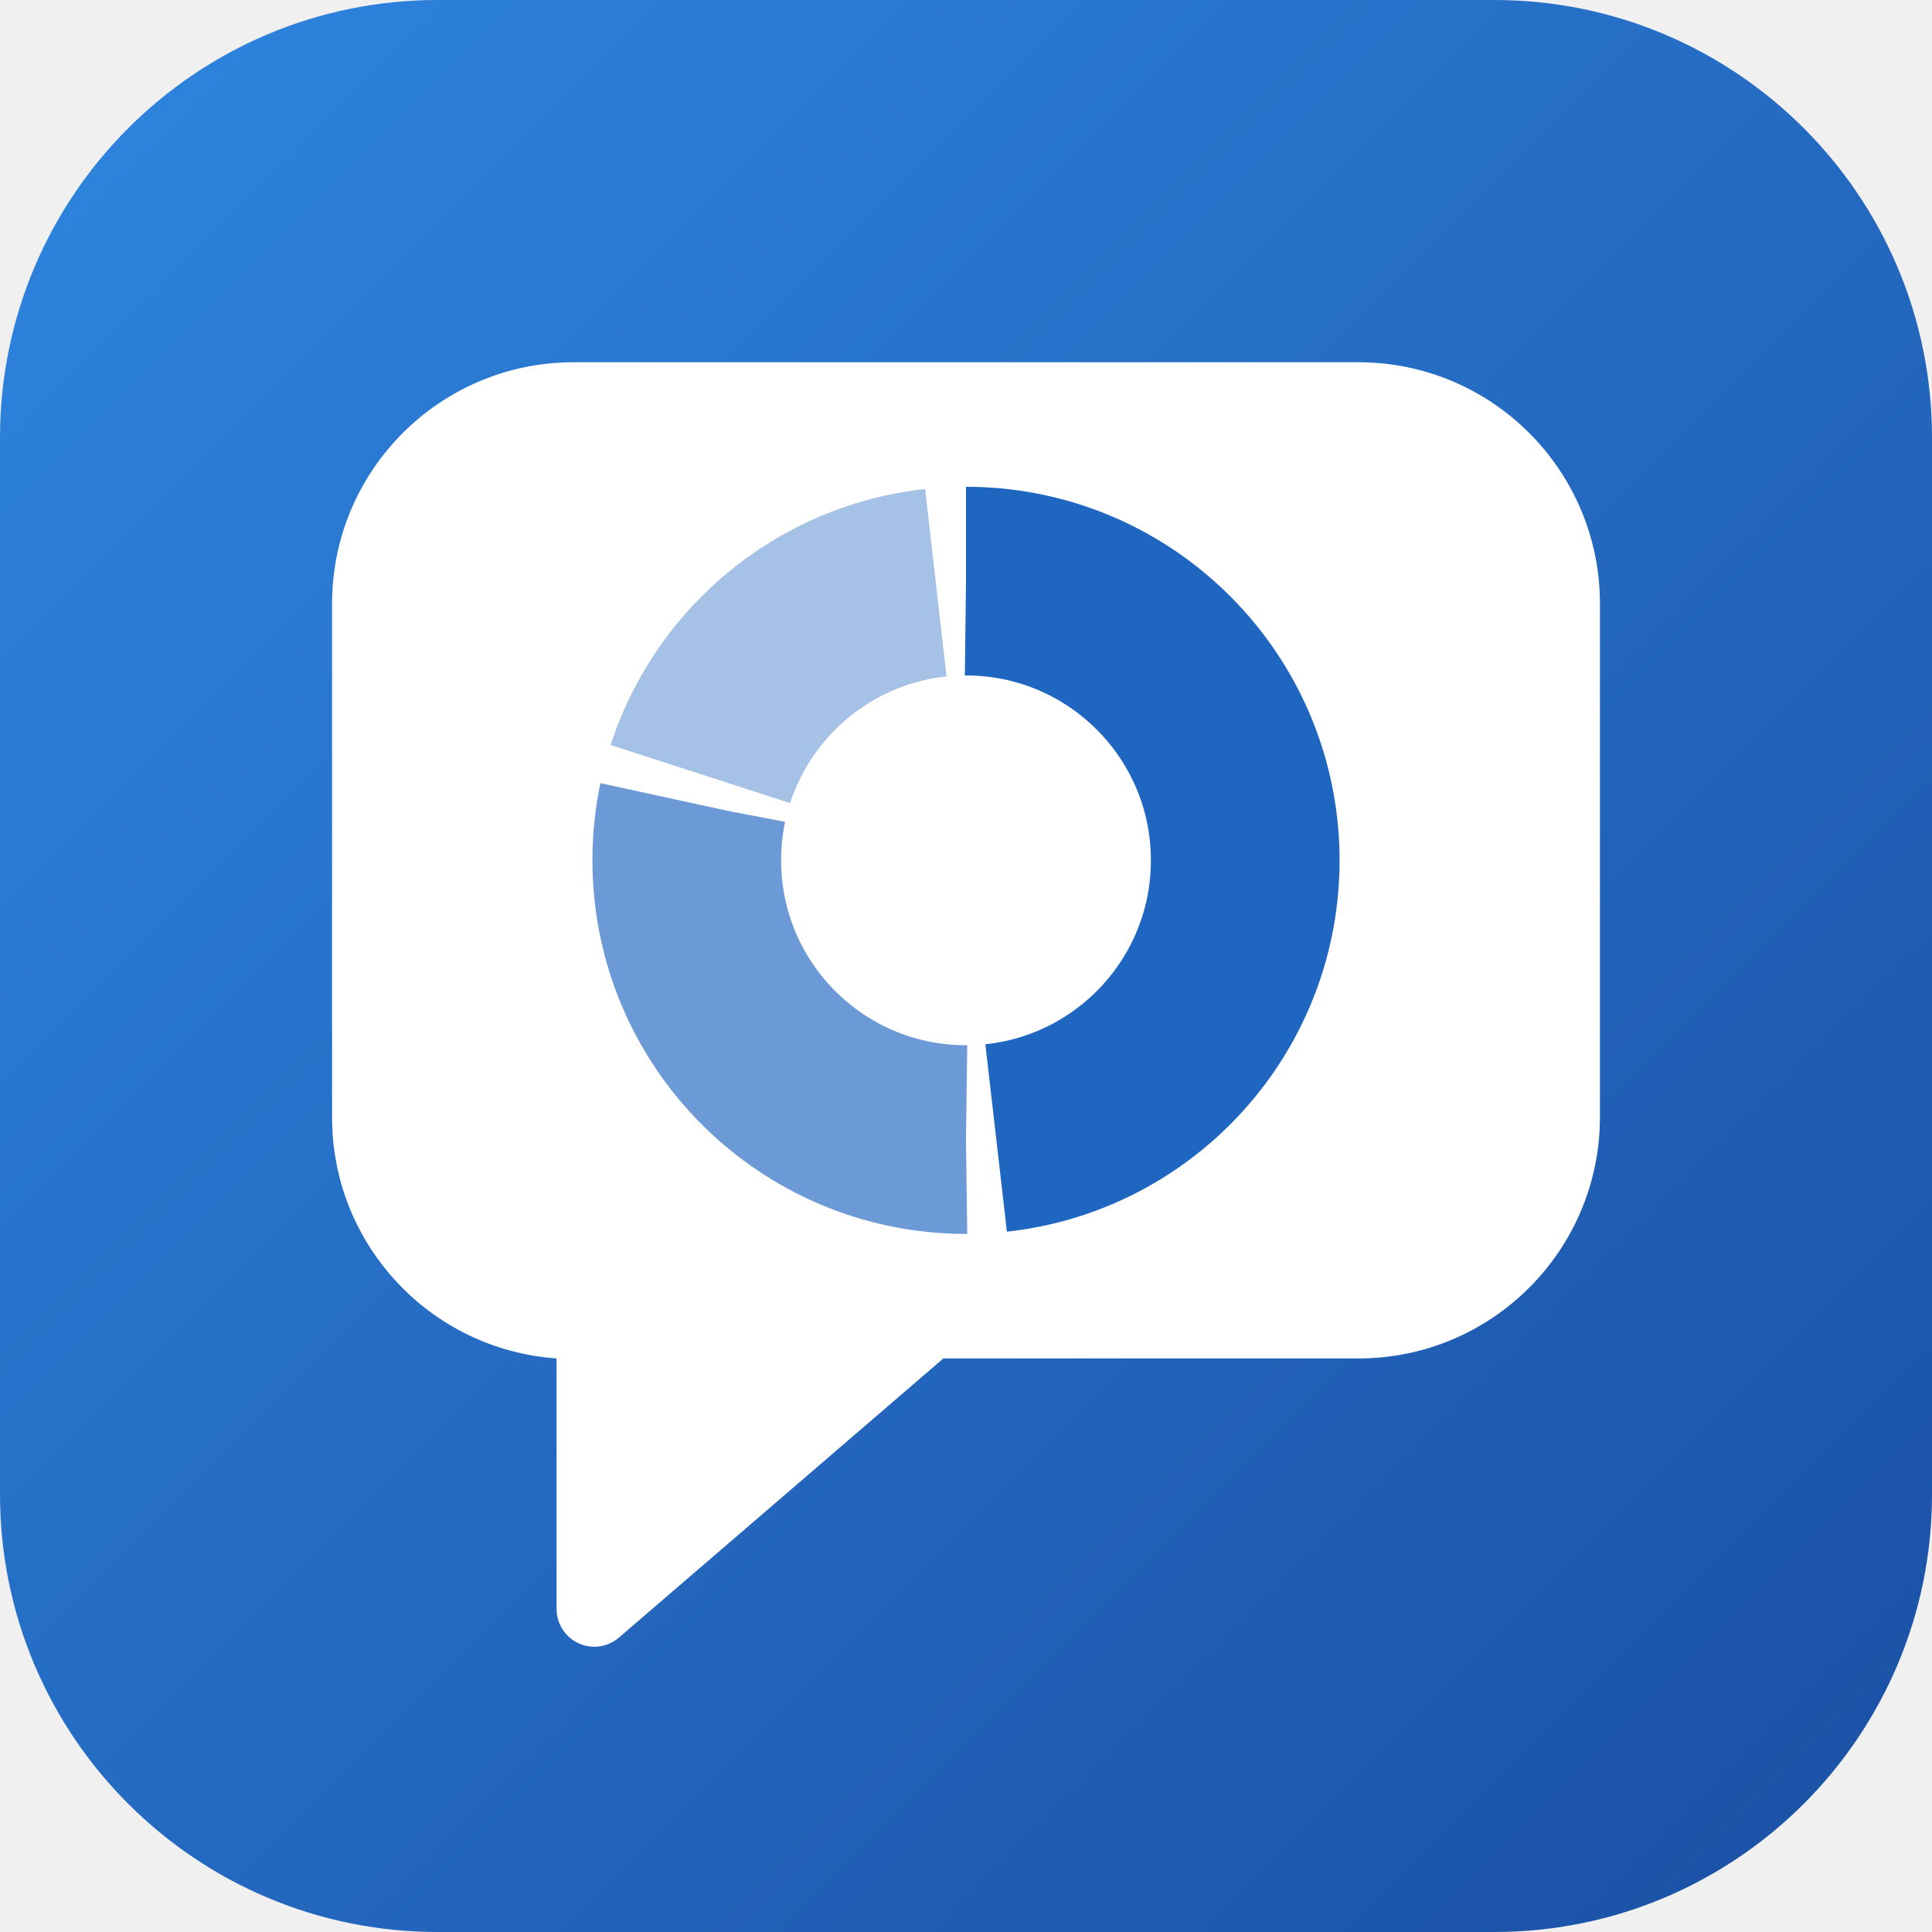
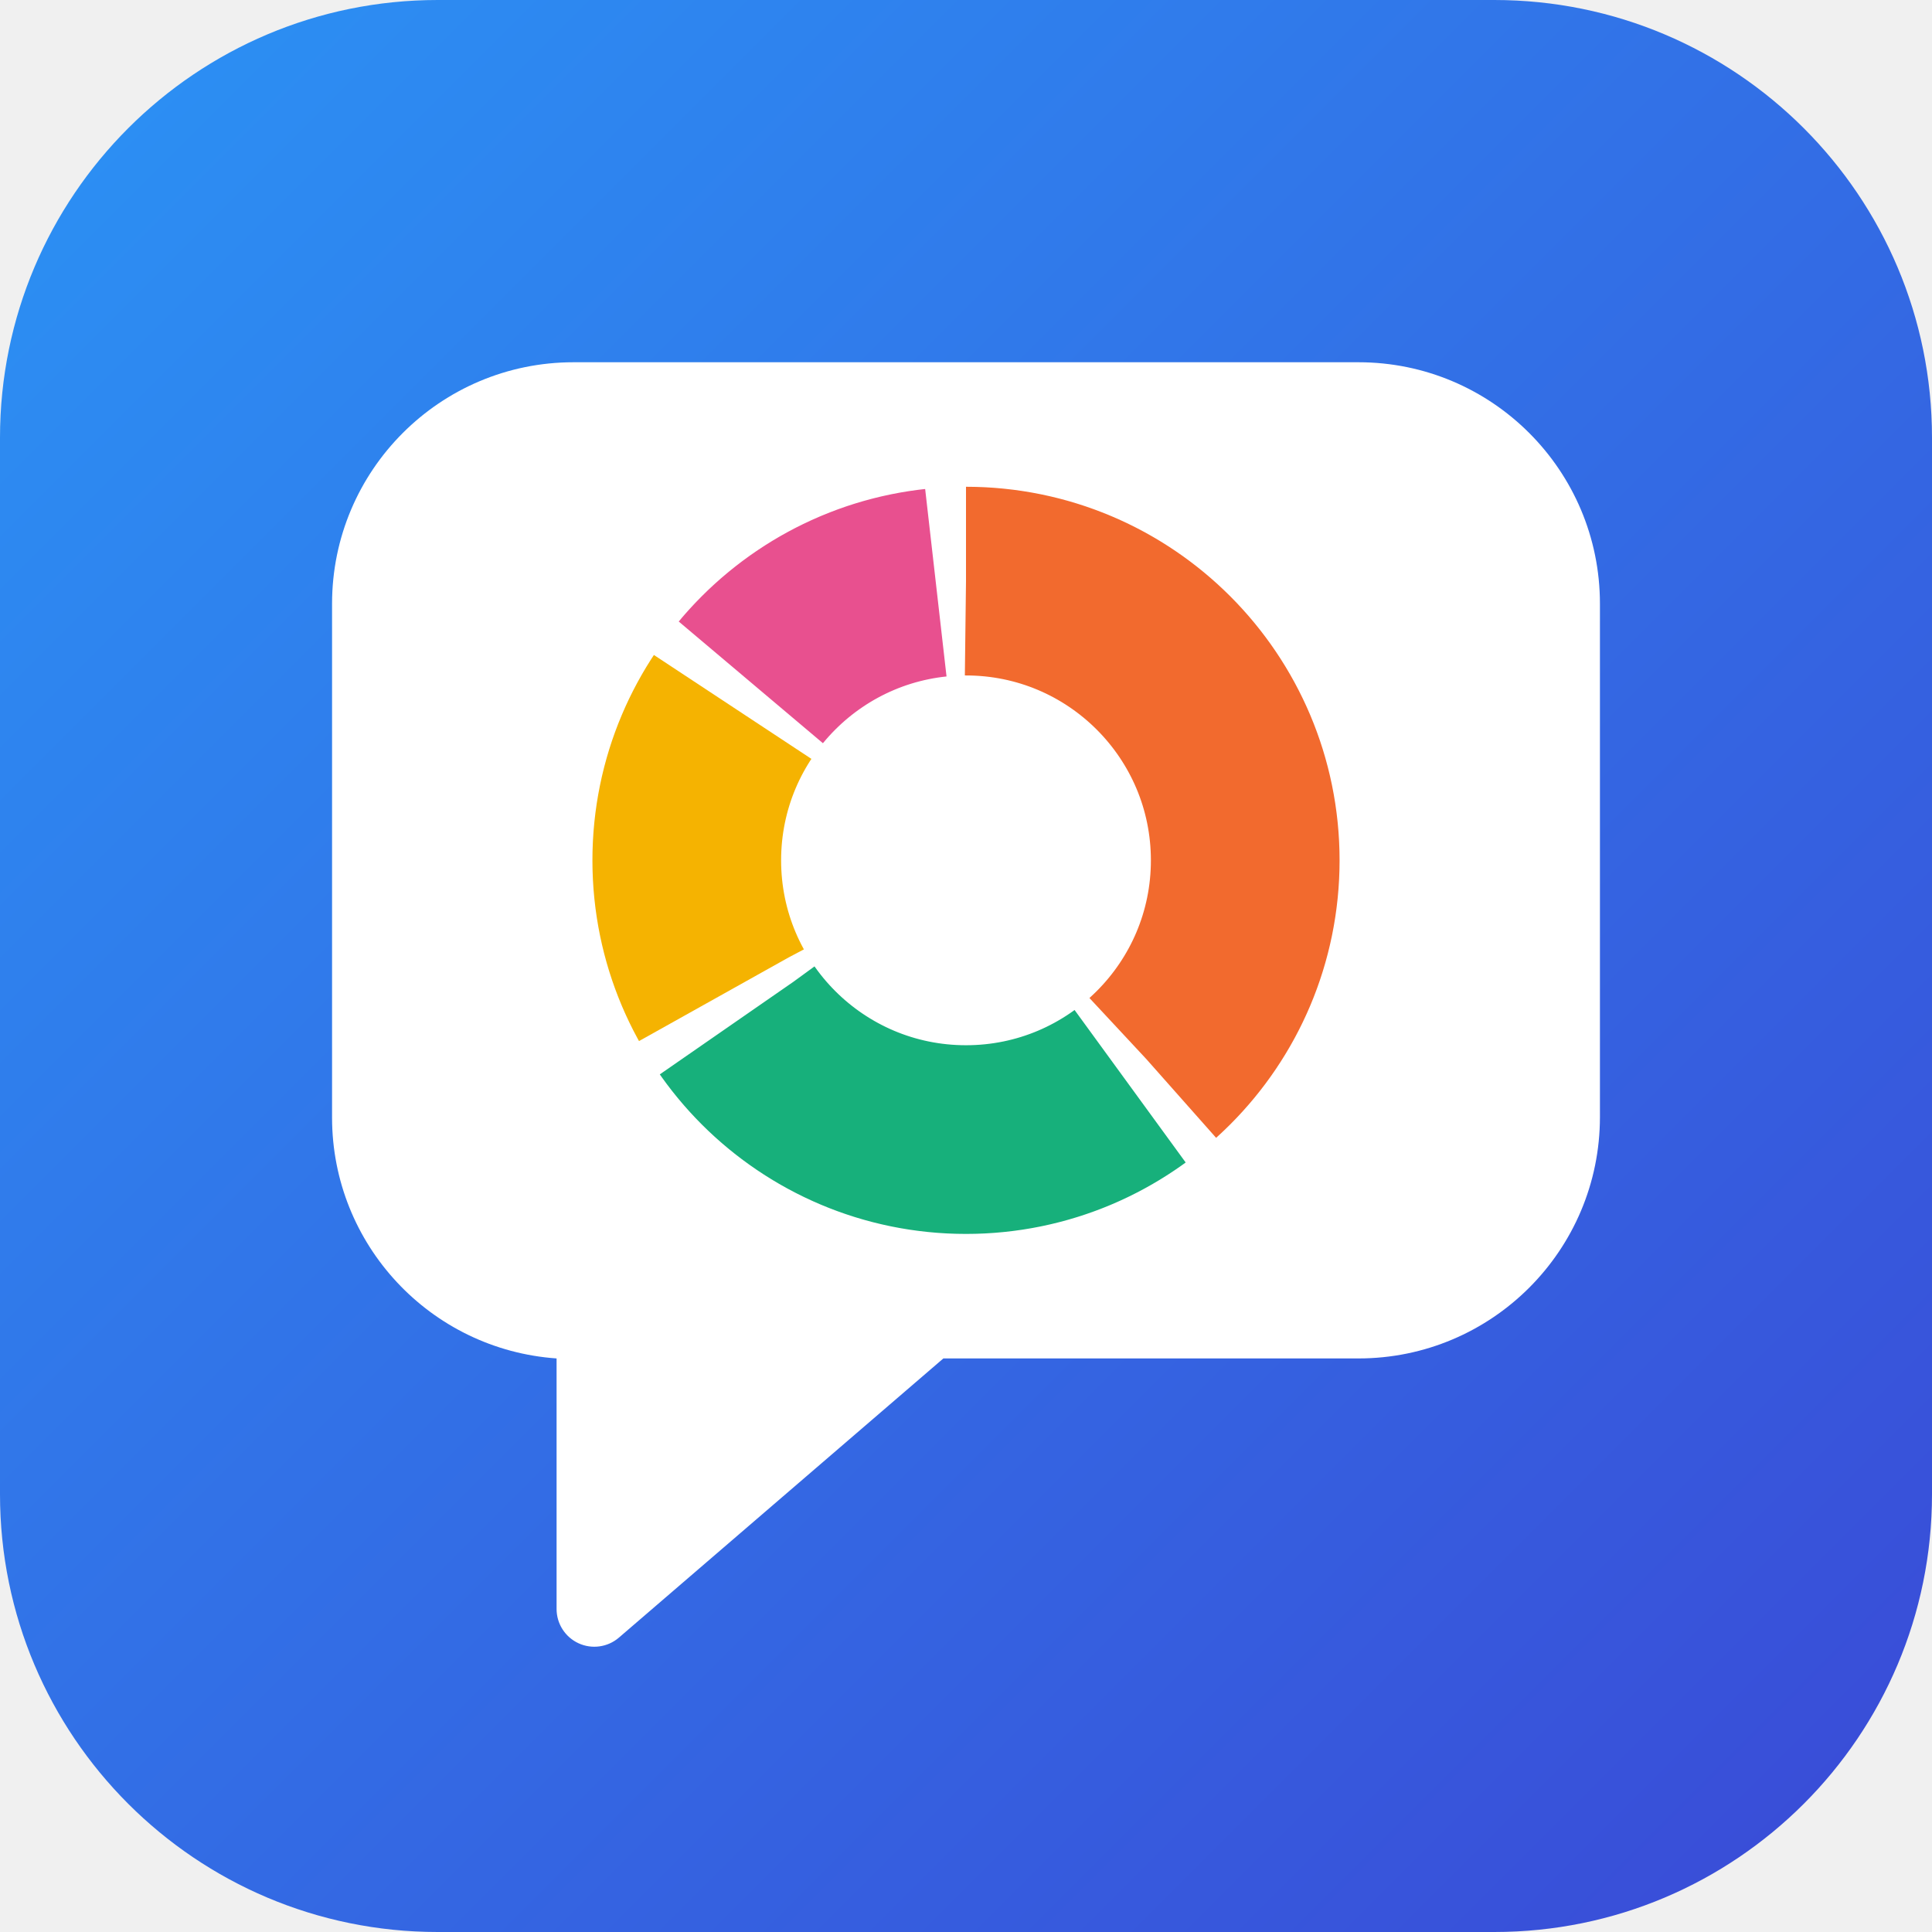
<svg xmlns="http://www.w3.org/2000/svg" viewBox="0 0 512 512" role="img" aria-label="KuniGoe">
  <defs>
    <linearGradient id="bg" x1="0" y1="0" x2="1" y2="1">
-       <stop offset="0" stop-color="#2f86e0" />
-       <stop offset="1" stop-color="#1a4fa3" />
+       <stop offset="0" stop-color="#2b93f5" />
+       <stop offset="1" stop-color="#3a49d6" />
    </linearGradient>
  </defs>
  <rect width="512" height="512" rx="116" fill="url(#bg)" />
  <path fill="#fff" d="M152 96h208a64 64 0 0 1 64 64v136a64 64 0 0 1-64 64H250l-86 74a10 10 0 0 1-16.500-7.600V360a64 64 0 0 1-59.500-63.800V160a64 64 0 0 1 64-64z" />
-   <circle cx="256" cy="228" r="74" fill="none" stroke="#1f66c1" stroke-width="50" stroke-dasharray="224.5 465.0" stroke-dashoffset="0.0" opacity="1" transform="rotate(-90 256 228)" />
-   <circle cx="256" cy="228" r="74" fill="none" stroke="#1f66c1" stroke-width="50" stroke-dasharray="131.5 465.0" stroke-dashoffset="-232.5" opacity=".66" transform="rotate(-90 256 228)" />
-   <circle cx="256" cy="228" r="74" fill="none" stroke="#1f66c1" stroke-width="50" stroke-dasharray="85.0 465.0" stroke-dashoffset="-372.0" opacity=".4" transform="rotate(-90 256 228)" />
+   <circle cx="256" cy="228" r="74" fill="none" stroke="#f26a2e" stroke-width="50" stroke-dasharray="178.0 465.0" stroke-dashoffset="0.0" transform="rotate(-90 256 228)" />
+   <circle cx="256" cy="228" r="74" fill="none" stroke="#17b07b" stroke-width="50" stroke-dasharray="117.5 465.0" stroke-dashoffset="-186.0" transform="rotate(-90 256 228)" />
+   <circle cx="256" cy="228" r="74" fill="none" stroke="#f5b301" stroke-width="50" stroke-dasharray="80.3 465.0" stroke-dashoffset="-311.5" transform="rotate(-90 256 228)" />
+   <circle cx="256" cy="228" r="74" fill="none" stroke="#e8508f" stroke-width="50" stroke-dasharray="57.1 465.0" stroke-dashoffset="-399.9" transform="rotate(-90 256 228)" />
</svg>
